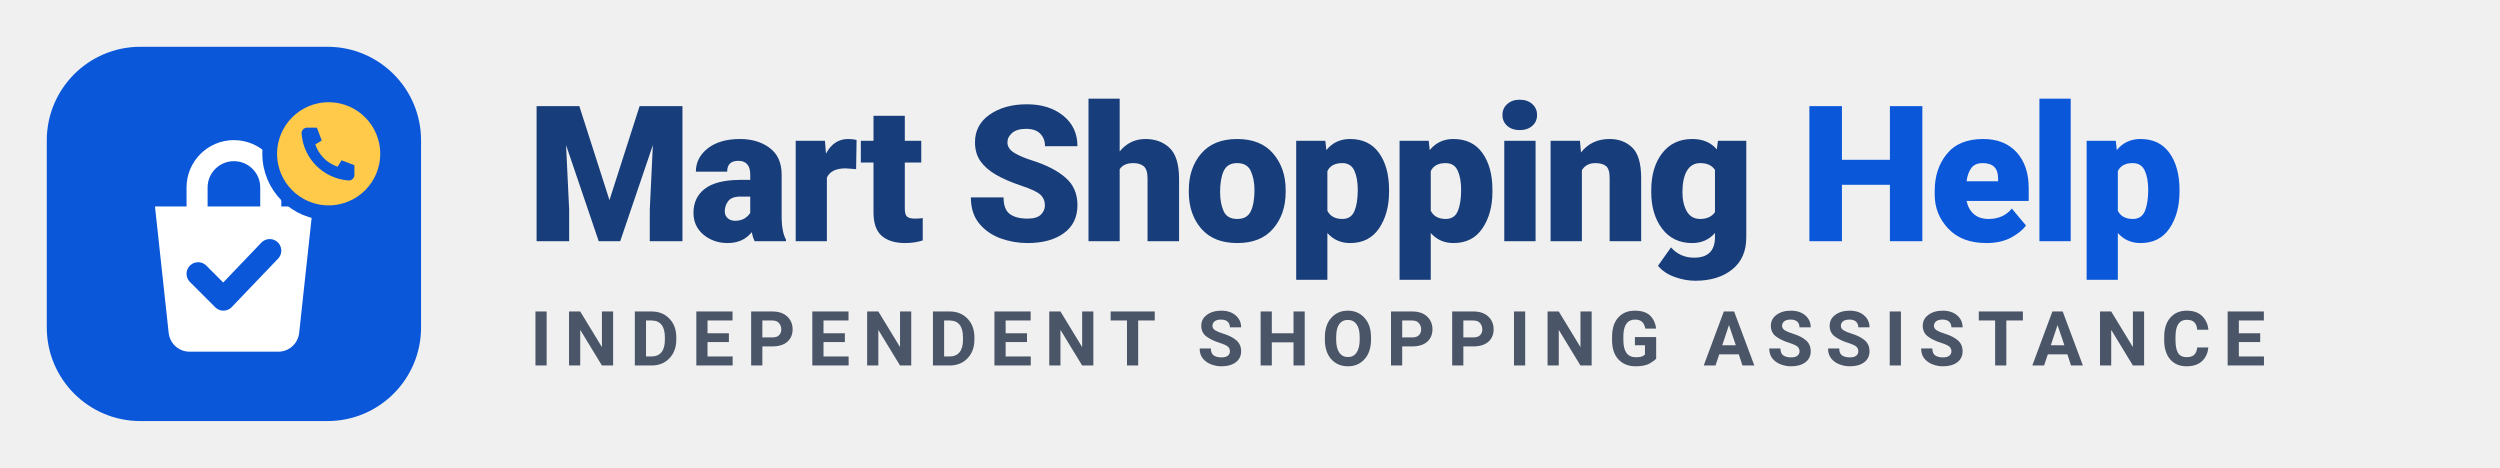
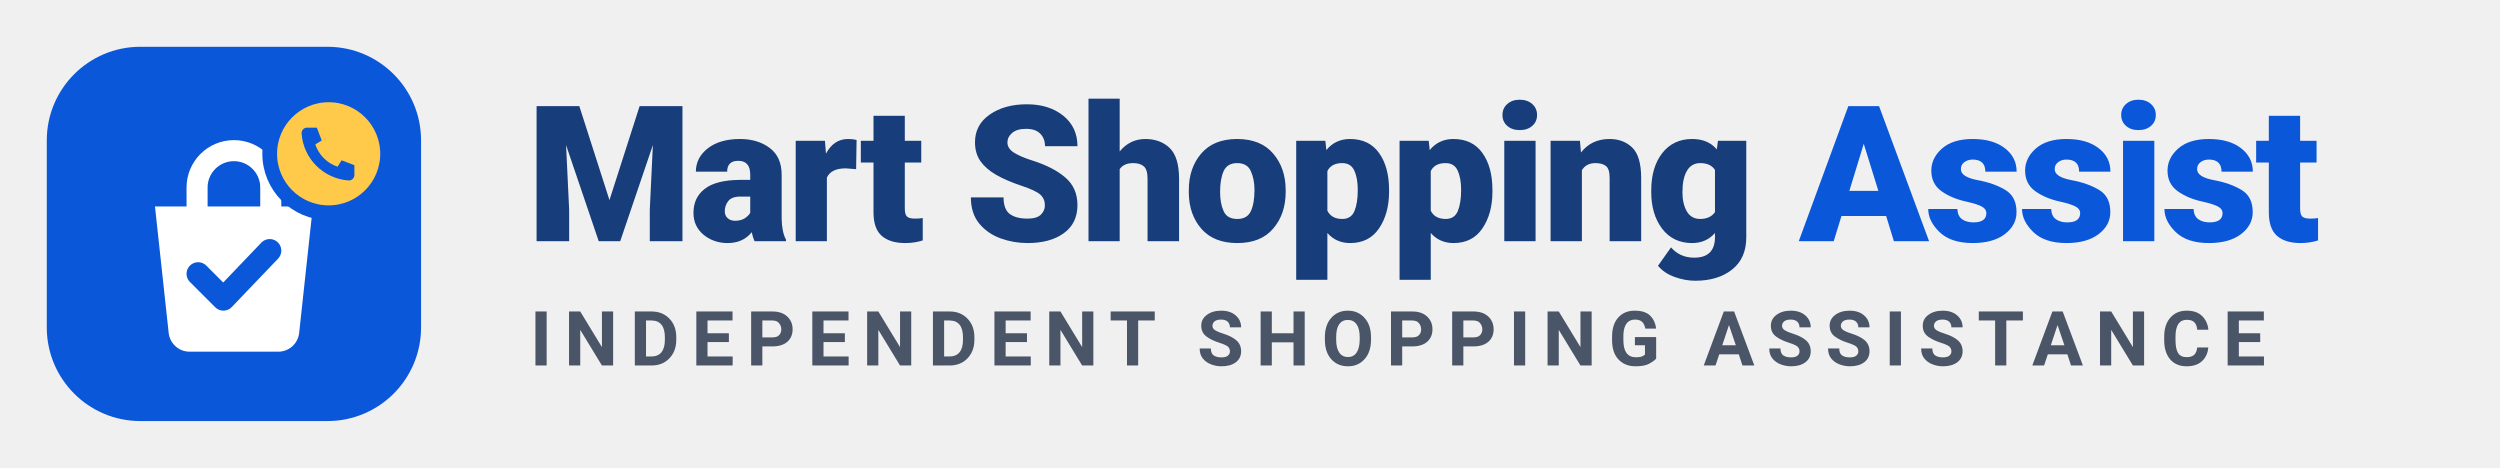
- <svg xmlns="http://www.w3.org/2000/svg" viewBox="0 0 342 64" width="342" height="64" role="img" aria-label="Mart Shopping Help">
+ <svg xmlns="http://www.w3.org/2000/svg" viewBox="0 0 342 64" width="342" height="64" role="img" aria-label="Mart Shopping Assist">
  <g transform="scale(1.6) translate(4 4)">
    <rect width="32" height="32" rx="8" fill="#0A57DA" />
    <g transform="translate(16 16.8) scale(0.9) translate(-16 -16)">
      <path d="M8.5 12.5h15l-1.3 12a2 2 0 0 1-2 1.8h-8.4a2 2 0 0 1-2-1.8Z" fill="#FFFFFF" />
      <path d="M12.5 12.5v-1.8a3.5 3.5 0 0 1 7 0v1.8" fill="none" stroke="#FFFFFF" stroke-width="2" stroke-linecap="round" />
      <path d="m12.6 18.9 2.4 2.4 4.4-4.6" fill="none" stroke="#0A57DA" stroke-width="2.2" stroke-linecap="round" stroke-linejoin="round" />
      <circle cx="25" cy="7.5" r="5.6" fill="#FFC94A" stroke="#0A57DA" stroke-width="1.4" />
      <g transform="translate(21.5 4) scale(0.29)">
        <path d="M5 3.5h3.2l1.6 4.2-2.1 1.3a11.5 11.5 0 0 0 7.3 7.3l1.3-2.1 4.2 1.6V19a1.8 1.8 0 0 1-1.9 1.8A16.6 16.6 0 0 1 3.2 5.4 1.8 1.8 0 0 1 5 3.5Z" fill="#0A57DA" />
      </g>
    </g>
  </g>
-   <text x="72" y="33" font-family="ui-sans-serif, system-ui, -apple-system, 'Segoe UI', Roboto, Arial, sans-serif" font-size="26" font-weight="800" letter-spacing="-0.5" fill="#173D7A">Mart Shopping <tspan fill="#0A57DA">Help</tspan>
+   <text x="72" y="33" font-family="ui-sans-serif, system-ui, -apple-system, 'Segoe UI', Roboto, Arial, sans-serif" font-size="26" font-weight="800" letter-spacing="-0.5" fill="#173D7A">Mart Shopping <tspan fill="#0A57DA">Assist</tspan>
  </text>
  <text x="72.5" y="50" font-family="ui-sans-serif, system-ui, -apple-system, 'Segoe UI', Roboto, Arial, sans-serif" font-size="10.4" font-weight="700" letter-spacing="1.65" fill="#4A5568">INDEPENDENT SHOPPING ASSISTANCE</text>
</svg>
